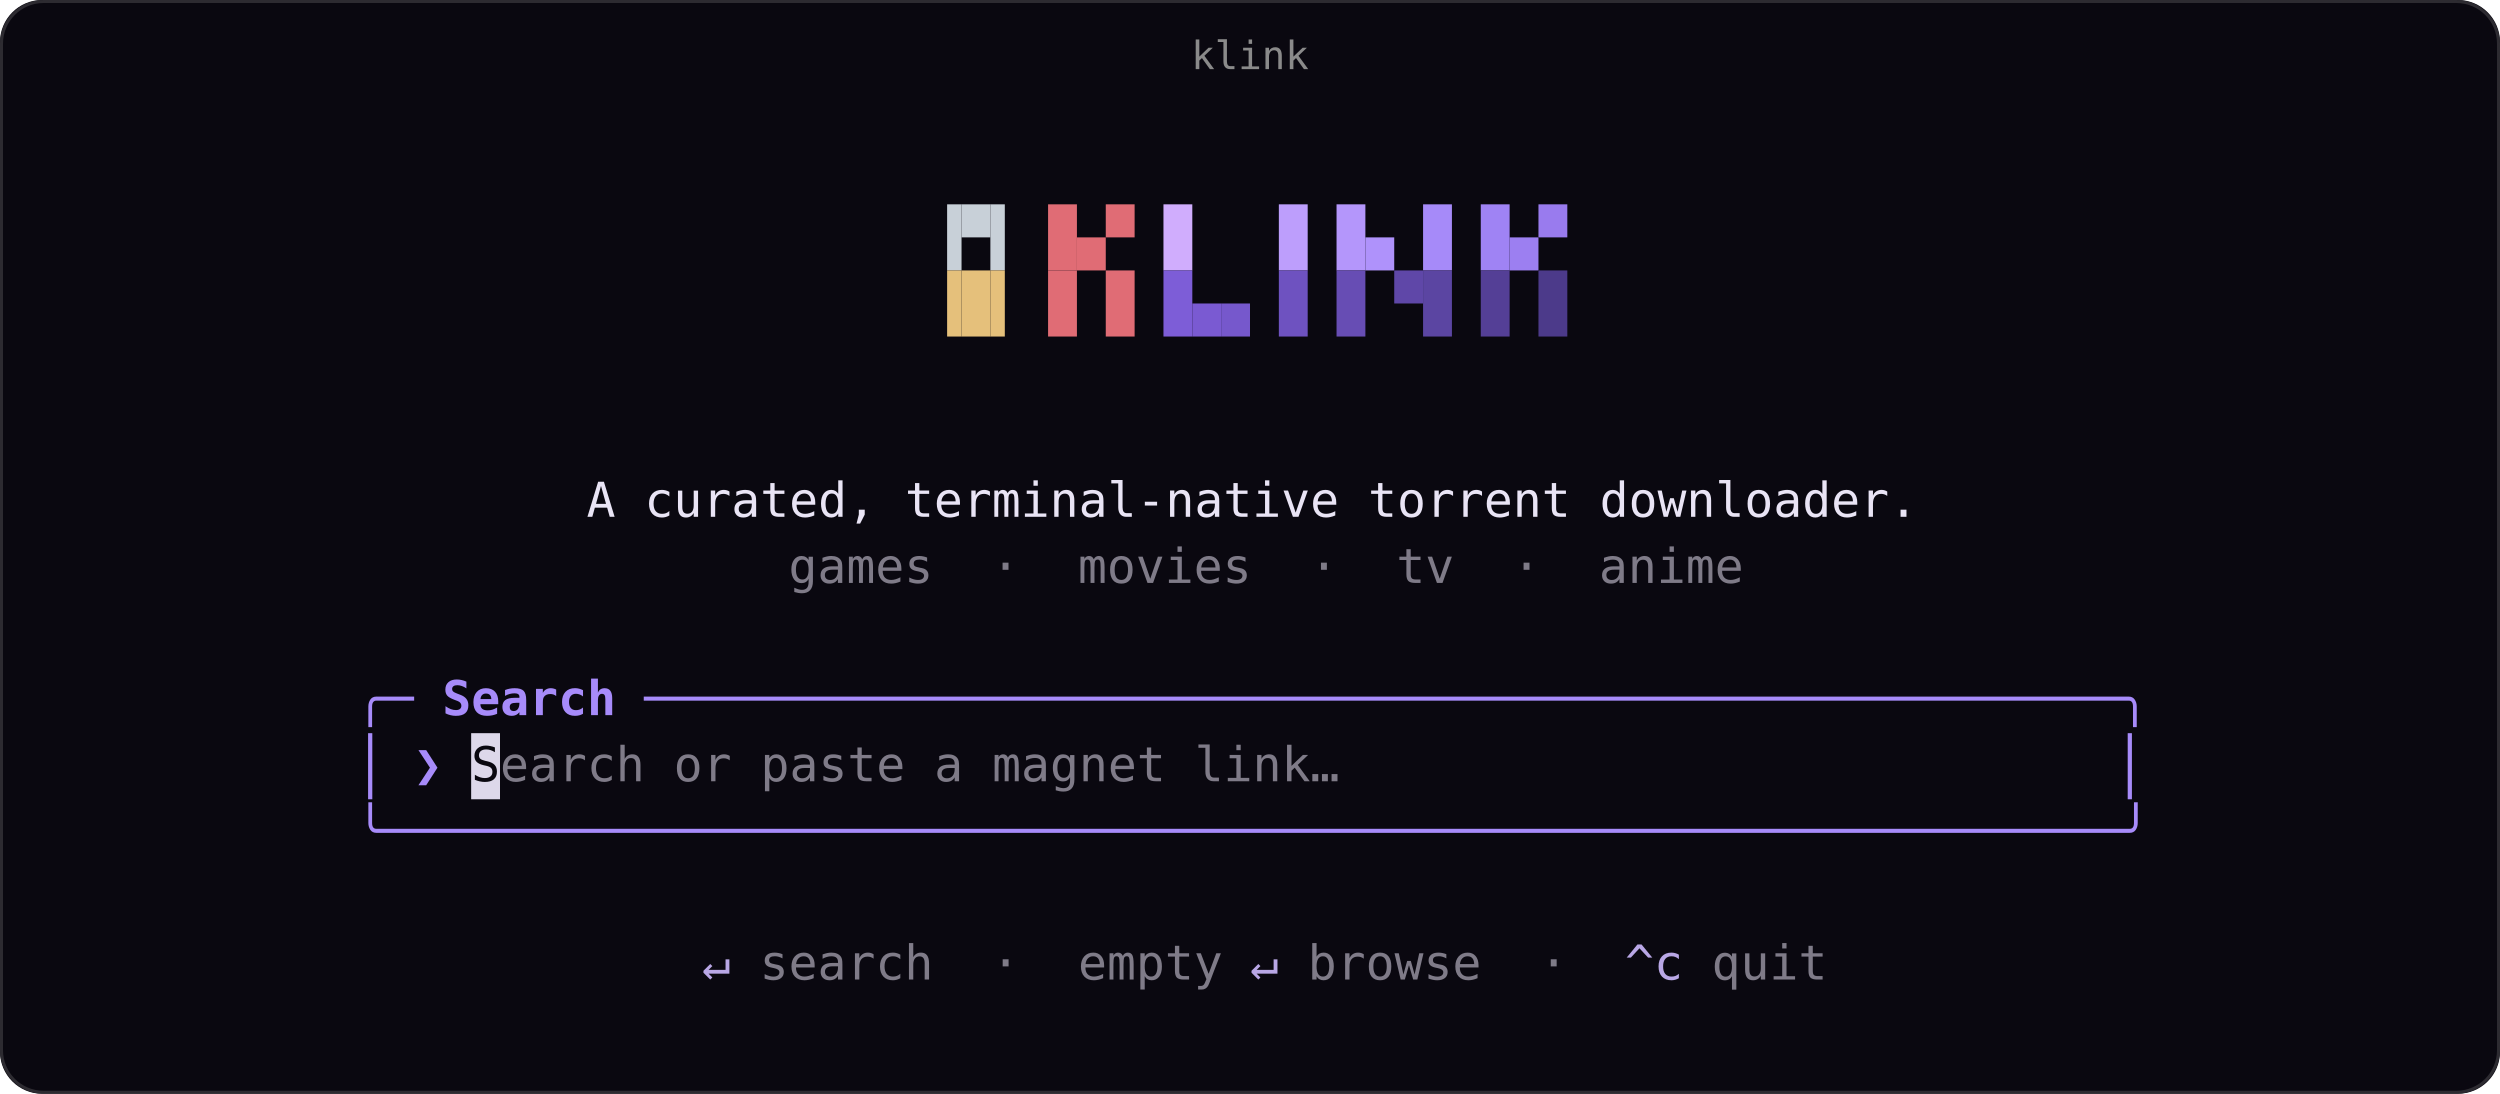
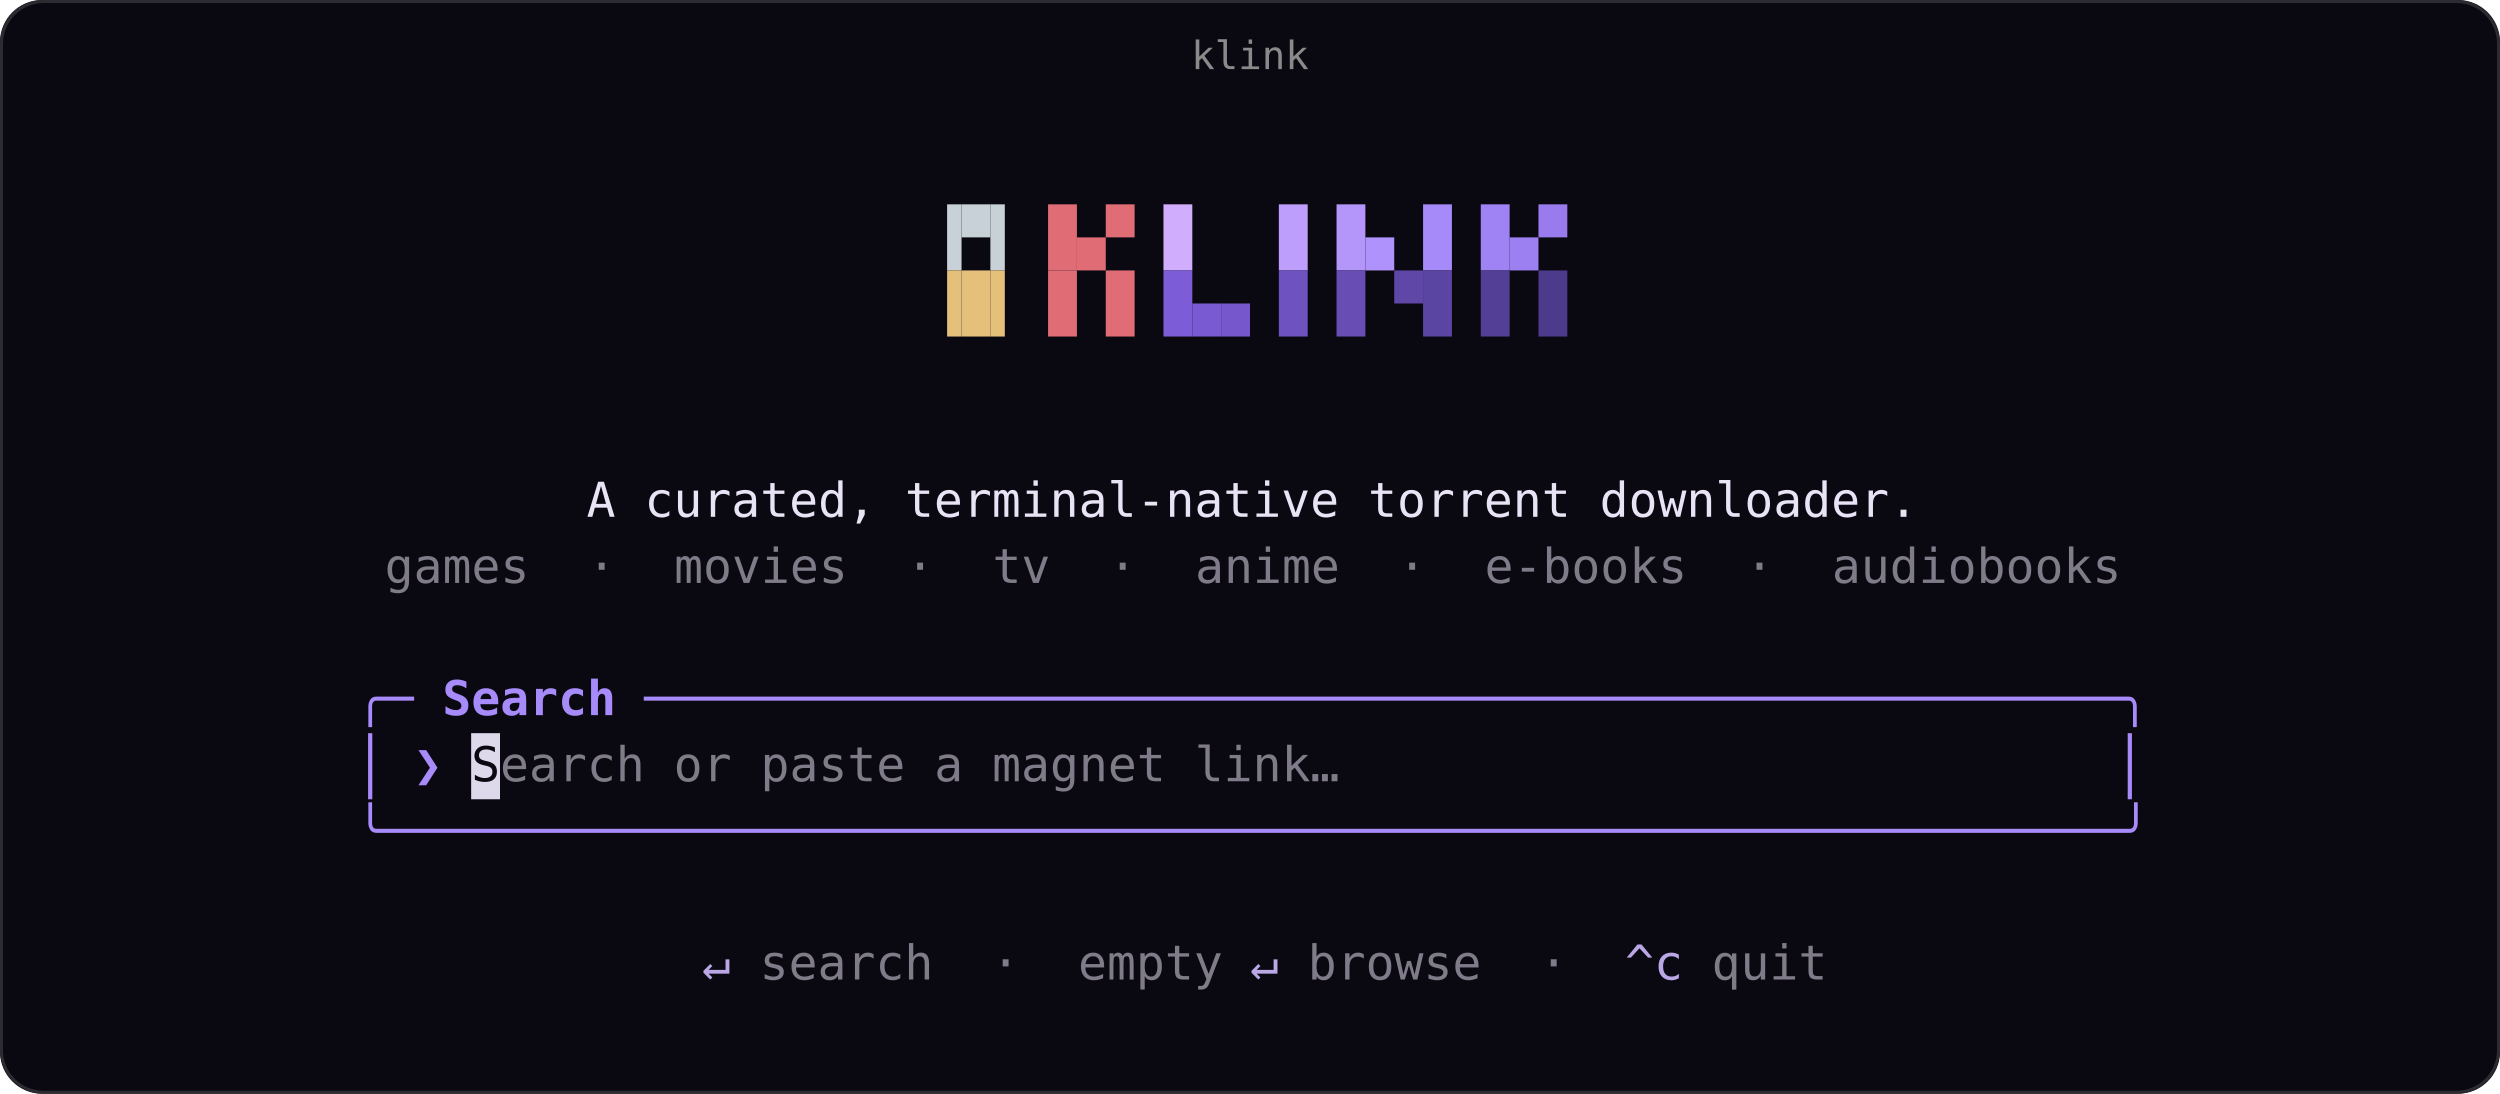
<svg xmlns="http://www.w3.org/2000/svg" width="832" height="364" viewBox="0 0 832 364" style="max-width: 832px; width: 100%; height: auto;" role="img">
  <rect width="100%" height="100%" rx="14" fill="#0a0810" />
  <rect x="0.5" y="0.5" width="831" height="363" rx="14" fill="none" stroke="#2d2b31" stroke-width="1" />
  <text x="416" y="23" text-anchor="middle" font-family="ui-monospace, &quot;Cascadia Mono&quot;, &quot;SF Mono&quot;, Menlo, Consolas, &quot;DejaVu Sans Mono&quot;, monospace" font-size="13" fill="#8a8a8a">klink</text>
  <g font-family="ui-monospace, &quot;Cascadia Mono&quot;, &quot;SF Mono&quot;, Menlo, Consolas, &quot;DejaVu Sans Mono&quot;, monospace" font-size="16" fill="#ddd8ea">
    <rect x="315.2" y="68" width="4.8" height="22" fill="#c8d0d8" />
    <rect x="320" y="68" width="9.6" height="11" fill="#c8d0d8" />
    <rect x="329.6" y="68" width="4.8" height="22" fill="#c8d0d8" />
    <rect x="348.8" y="68" width="9.6" height="22" fill="#e06c75" />
    <rect x="358.4" y="79" width="9.6" height="11" fill="#e06c75" />
    <rect x="368" y="68" width="9.6" height="11" fill="#e06c75" />
    <rect x="387.2" y="68" width="9.6" height="22" fill="#d0adfd" />
    <rect x="425.6" y="68" width="9.6" height="22" fill="#bd9efc" />
    <rect x="444.8" y="68" width="9.6" height="22" fill="#b496fb" />
    <rect x="454.4" y="79" width="9.6" height="11" fill="#af92fb" />
    <rect x="473.6" y="68" width="9.6" height="22" fill="#a68af9" />
    <rect x="492.8" y="68" width="9.6" height="22" fill="#9f83f4" />
    <rect x="502.4" y="79" width="9.6" height="11" fill="#9c7ff1" />
    <rect x="512" y="68" width="9.6" height="11" fill="#997bee" />
    <rect x="315.2" y="90" width="4.8" height="22" fill="#e5c07b" />
    <rect x="320" y="90" width="9.6" height="22" fill="#e5c07b" />
    <rect x="329.6" y="90" width="4.8" height="22" fill="#e5c07b" />
    <rect x="348.8" y="90" width="9.6" height="22" fill="#e06c75" />
    <rect x="368" y="90" width="9.6" height="22" fill="#e06c75" />
    <rect x="387.2" y="90" width="9.6" height="22" fill="#7d5dd7" />
    <rect x="396.8" y="101" width="9.6" height="11" fill="#7a5ad2" />
    <rect x="406.4" y="101" width="9.6" height="11" fill="#7658cc" />
    <rect x="425.6" y="90" width="9.6" height="22" fill="#6e52c0" />
    <rect x="444.8" y="90" width="9.6" height="22" fill="#674db4" />
    <rect x="464" y="90" width="9.6" height="11" fill="#5f47a8" />
    <rect x="473.6" y="90" width="9.6" height="22" fill="#5b45a2" />
    <rect x="492.8" y="90" width="9.6" height="22" fill="#543f96" />
    <rect x="512" y="90" width="9.6" height="22" fill="#4c3a8a" />
    <text x="195.2" y="172" textLength="441.6" lengthAdjust="spacingAndGlyphs" xml:space="preserve" fill="#e9e4f5">A curated, terminal-native torrent downloader.</text>
-     <text x="262.4" y="194" textLength="316.8" lengthAdjust="spacingAndGlyphs" xml:space="preserve" fill-opacity="0.55">games  ·  movies  ·  tv  ·  anime</text>
+     <text x="128" y="194" textLength="576" lengthAdjust="spacingAndGlyphs" xml:space="preserve" fill-opacity="0.55">games  ·  movies  ·  tv  ·  anime  ·  e-books  ·  audiobooks</text>
    <text x="118.4" y="238" textLength="19.2" lengthAdjust="spacingAndGlyphs" xml:space="preserve" fill="#a78bfa">╭─</text>
    <text x="147.2" y="238" textLength="57.6" lengthAdjust="spacingAndGlyphs" xml:space="preserve" fill="#a78bfa" font-weight="600">Search</text>
    <text x="214.4" y="238" textLength="499.2" lengthAdjust="spacingAndGlyphs" xml:space="preserve" fill="#a78bfa">───────────────────────────────────────────────────╮</text>
    <rect x="122.5" y="244" width="1.4" height="22" fill="#a78bfa" />
    <text x="137.6" y="260" textLength="9.6" lengthAdjust="spacingAndGlyphs" xml:space="preserve" fill="#a78bfa">❯</text>
    <rect x="156.8" y="244" width="9.6" height="22" fill="#ddd8ea" />
    <text x="156.8" y="260" textLength="9.6" lengthAdjust="spacingAndGlyphs" xml:space="preserve" fill="#0a0810">S</text>
    <text x="166.4" y="260" textLength="278.4" lengthAdjust="spacingAndGlyphs" xml:space="preserve" fill-opacity="0.55">earch or paste a magnet link…</text>
    <rect x="708.1" y="244" width="1.4" height="22" fill="#a78bfa" />
    <text x="118.4" y="282" textLength="595.2" lengthAdjust="spacingAndGlyphs" xml:space="preserve" fill="#a78bfa">╰────────────────────────────────────────────────────────────╯</text>
    <text x="233.6" y="326" textLength="9.6" lengthAdjust="spacingAndGlyphs" xml:space="preserve" fill="#b9a7e6">↵</text>
    <text x="252.8" y="326" textLength="153.6" lengthAdjust="spacingAndGlyphs" xml:space="preserve" fill-opacity="0.55">search  ·  empty</text>
    <text x="416" y="326" textLength="9.6" lengthAdjust="spacingAndGlyphs" xml:space="preserve" fill="#b9a7e6">↵</text>
    <text x="435.2" y="326" textLength="86.4" lengthAdjust="spacingAndGlyphs" xml:space="preserve" fill-opacity="0.55">browse  ·</text>
    <text x="540.8" y="326" textLength="19.2" lengthAdjust="spacingAndGlyphs" xml:space="preserve" fill="#b9a7e6">^c</text>
    <text x="569.6" y="326" textLength="38.4" lengthAdjust="spacingAndGlyphs" xml:space="preserve" fill-opacity="0.55">quit</text>
  </g>
</svg>
